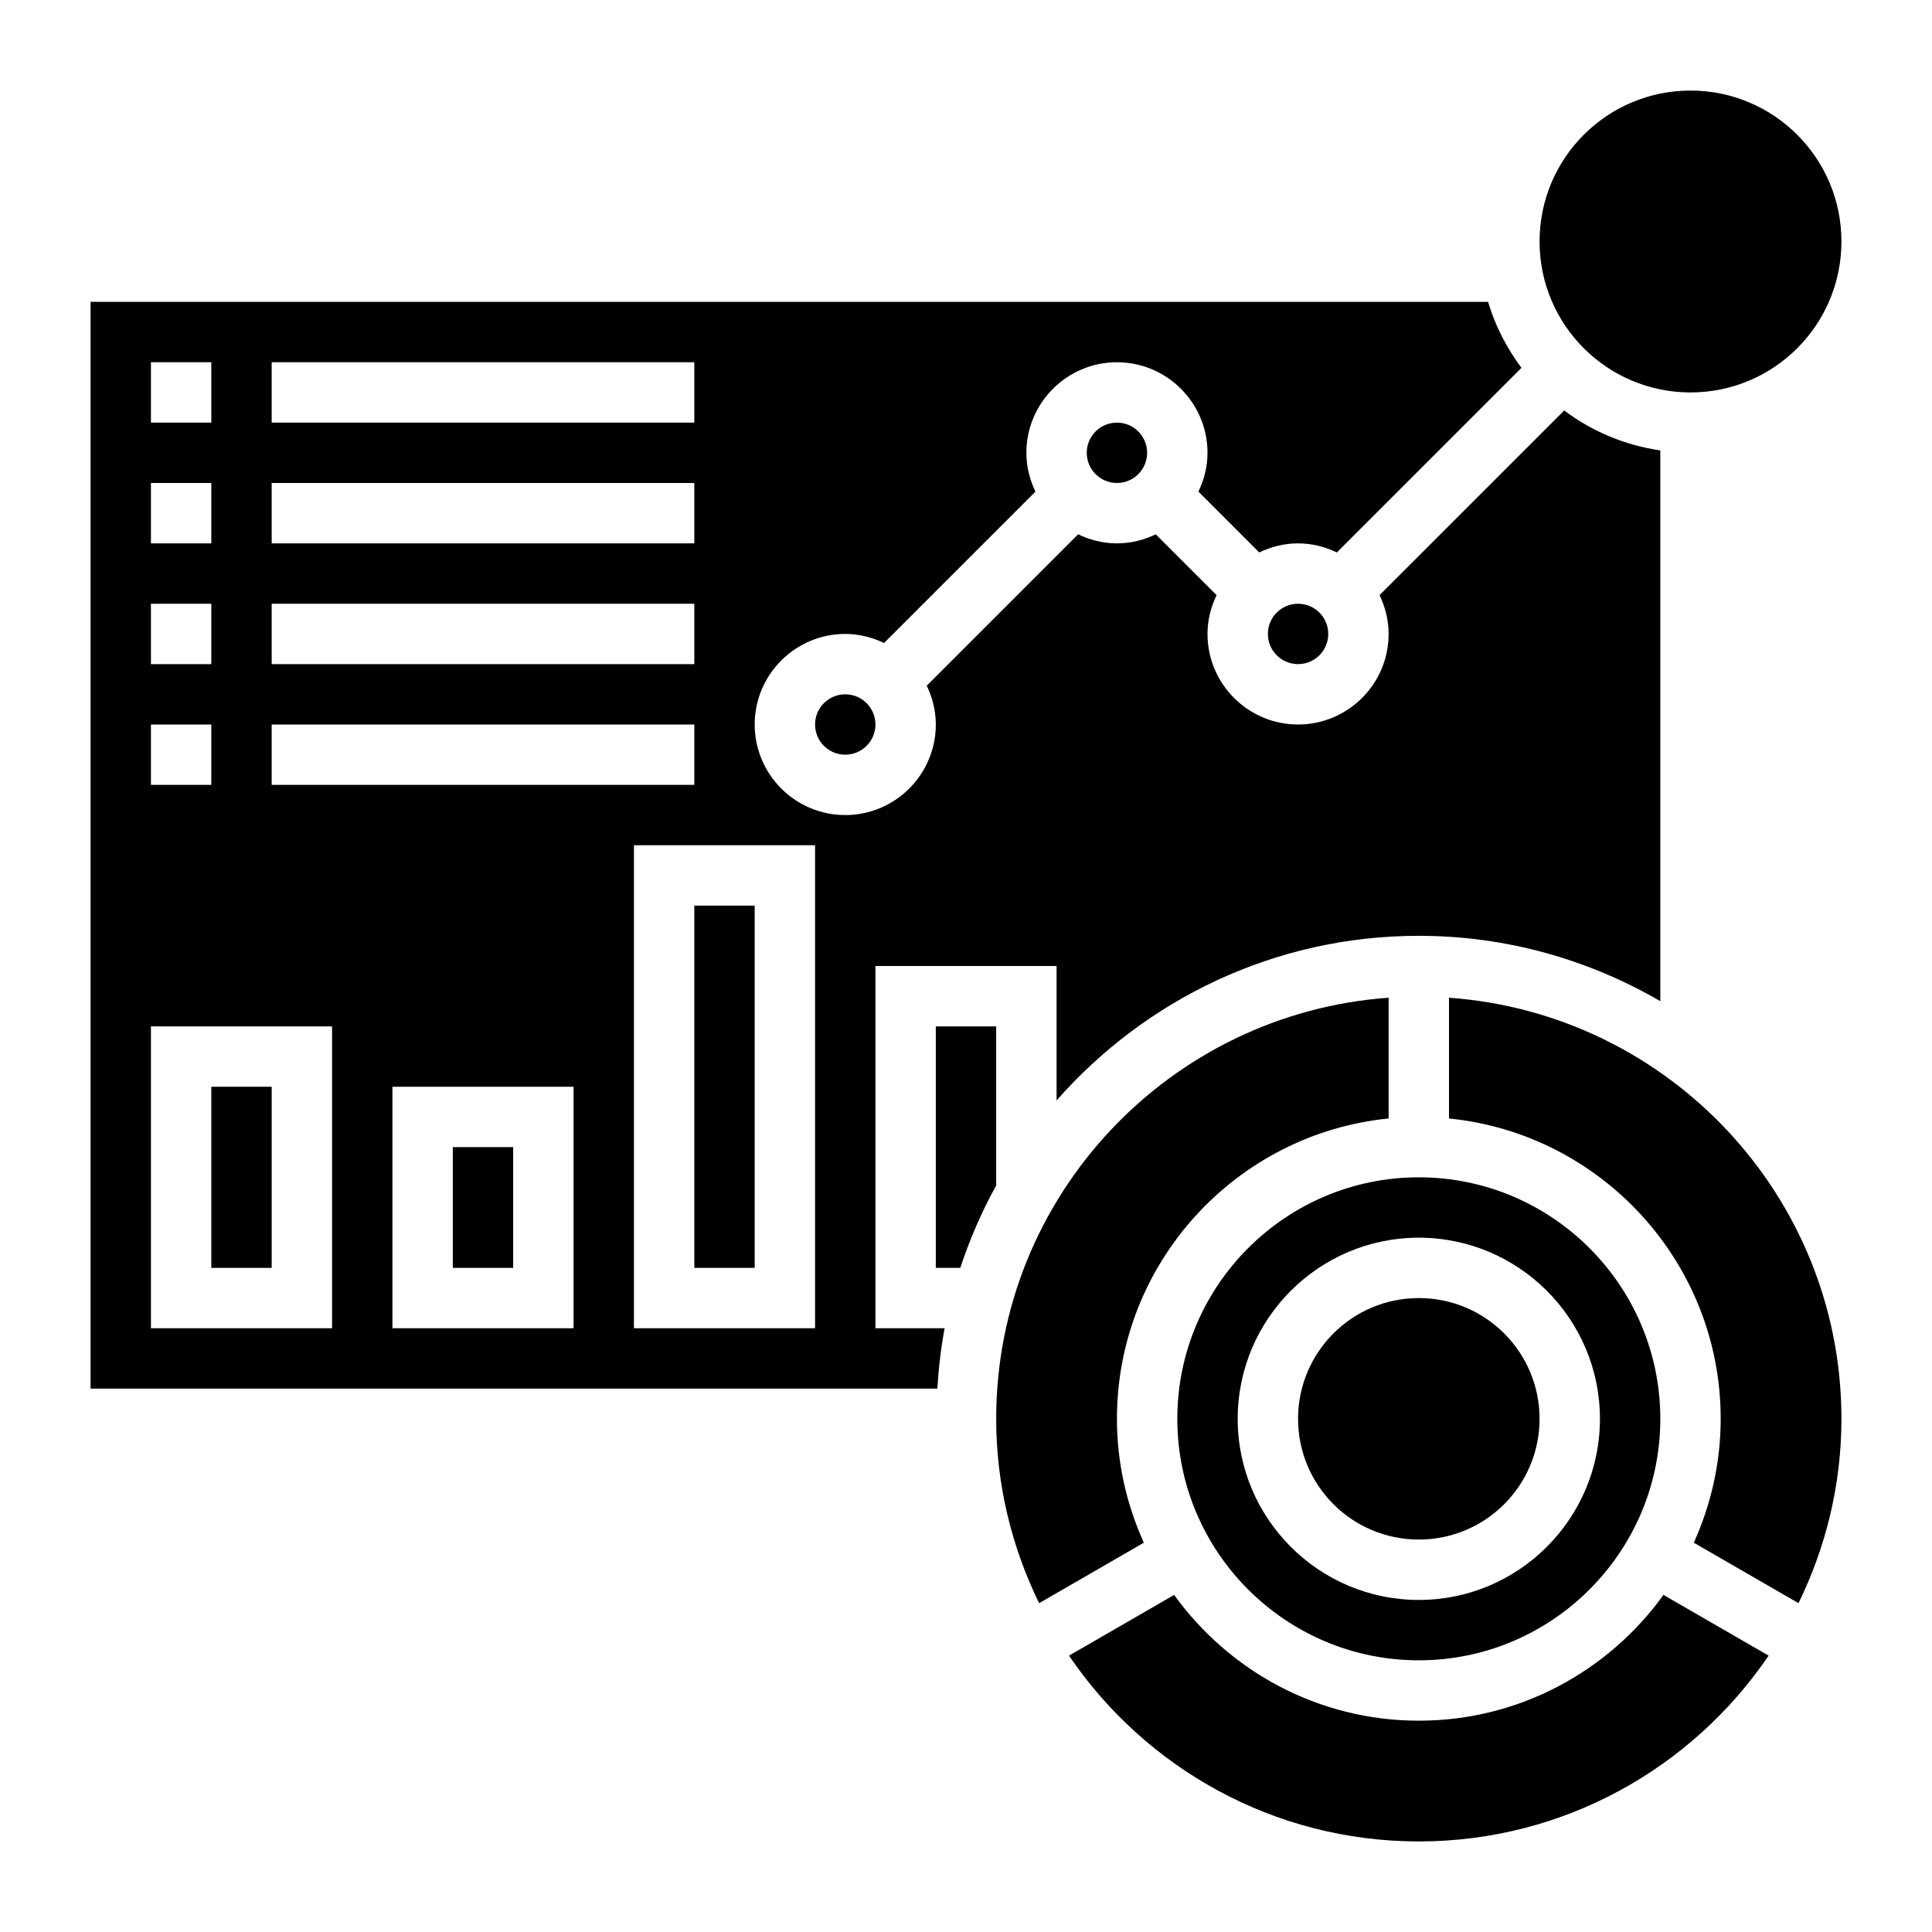
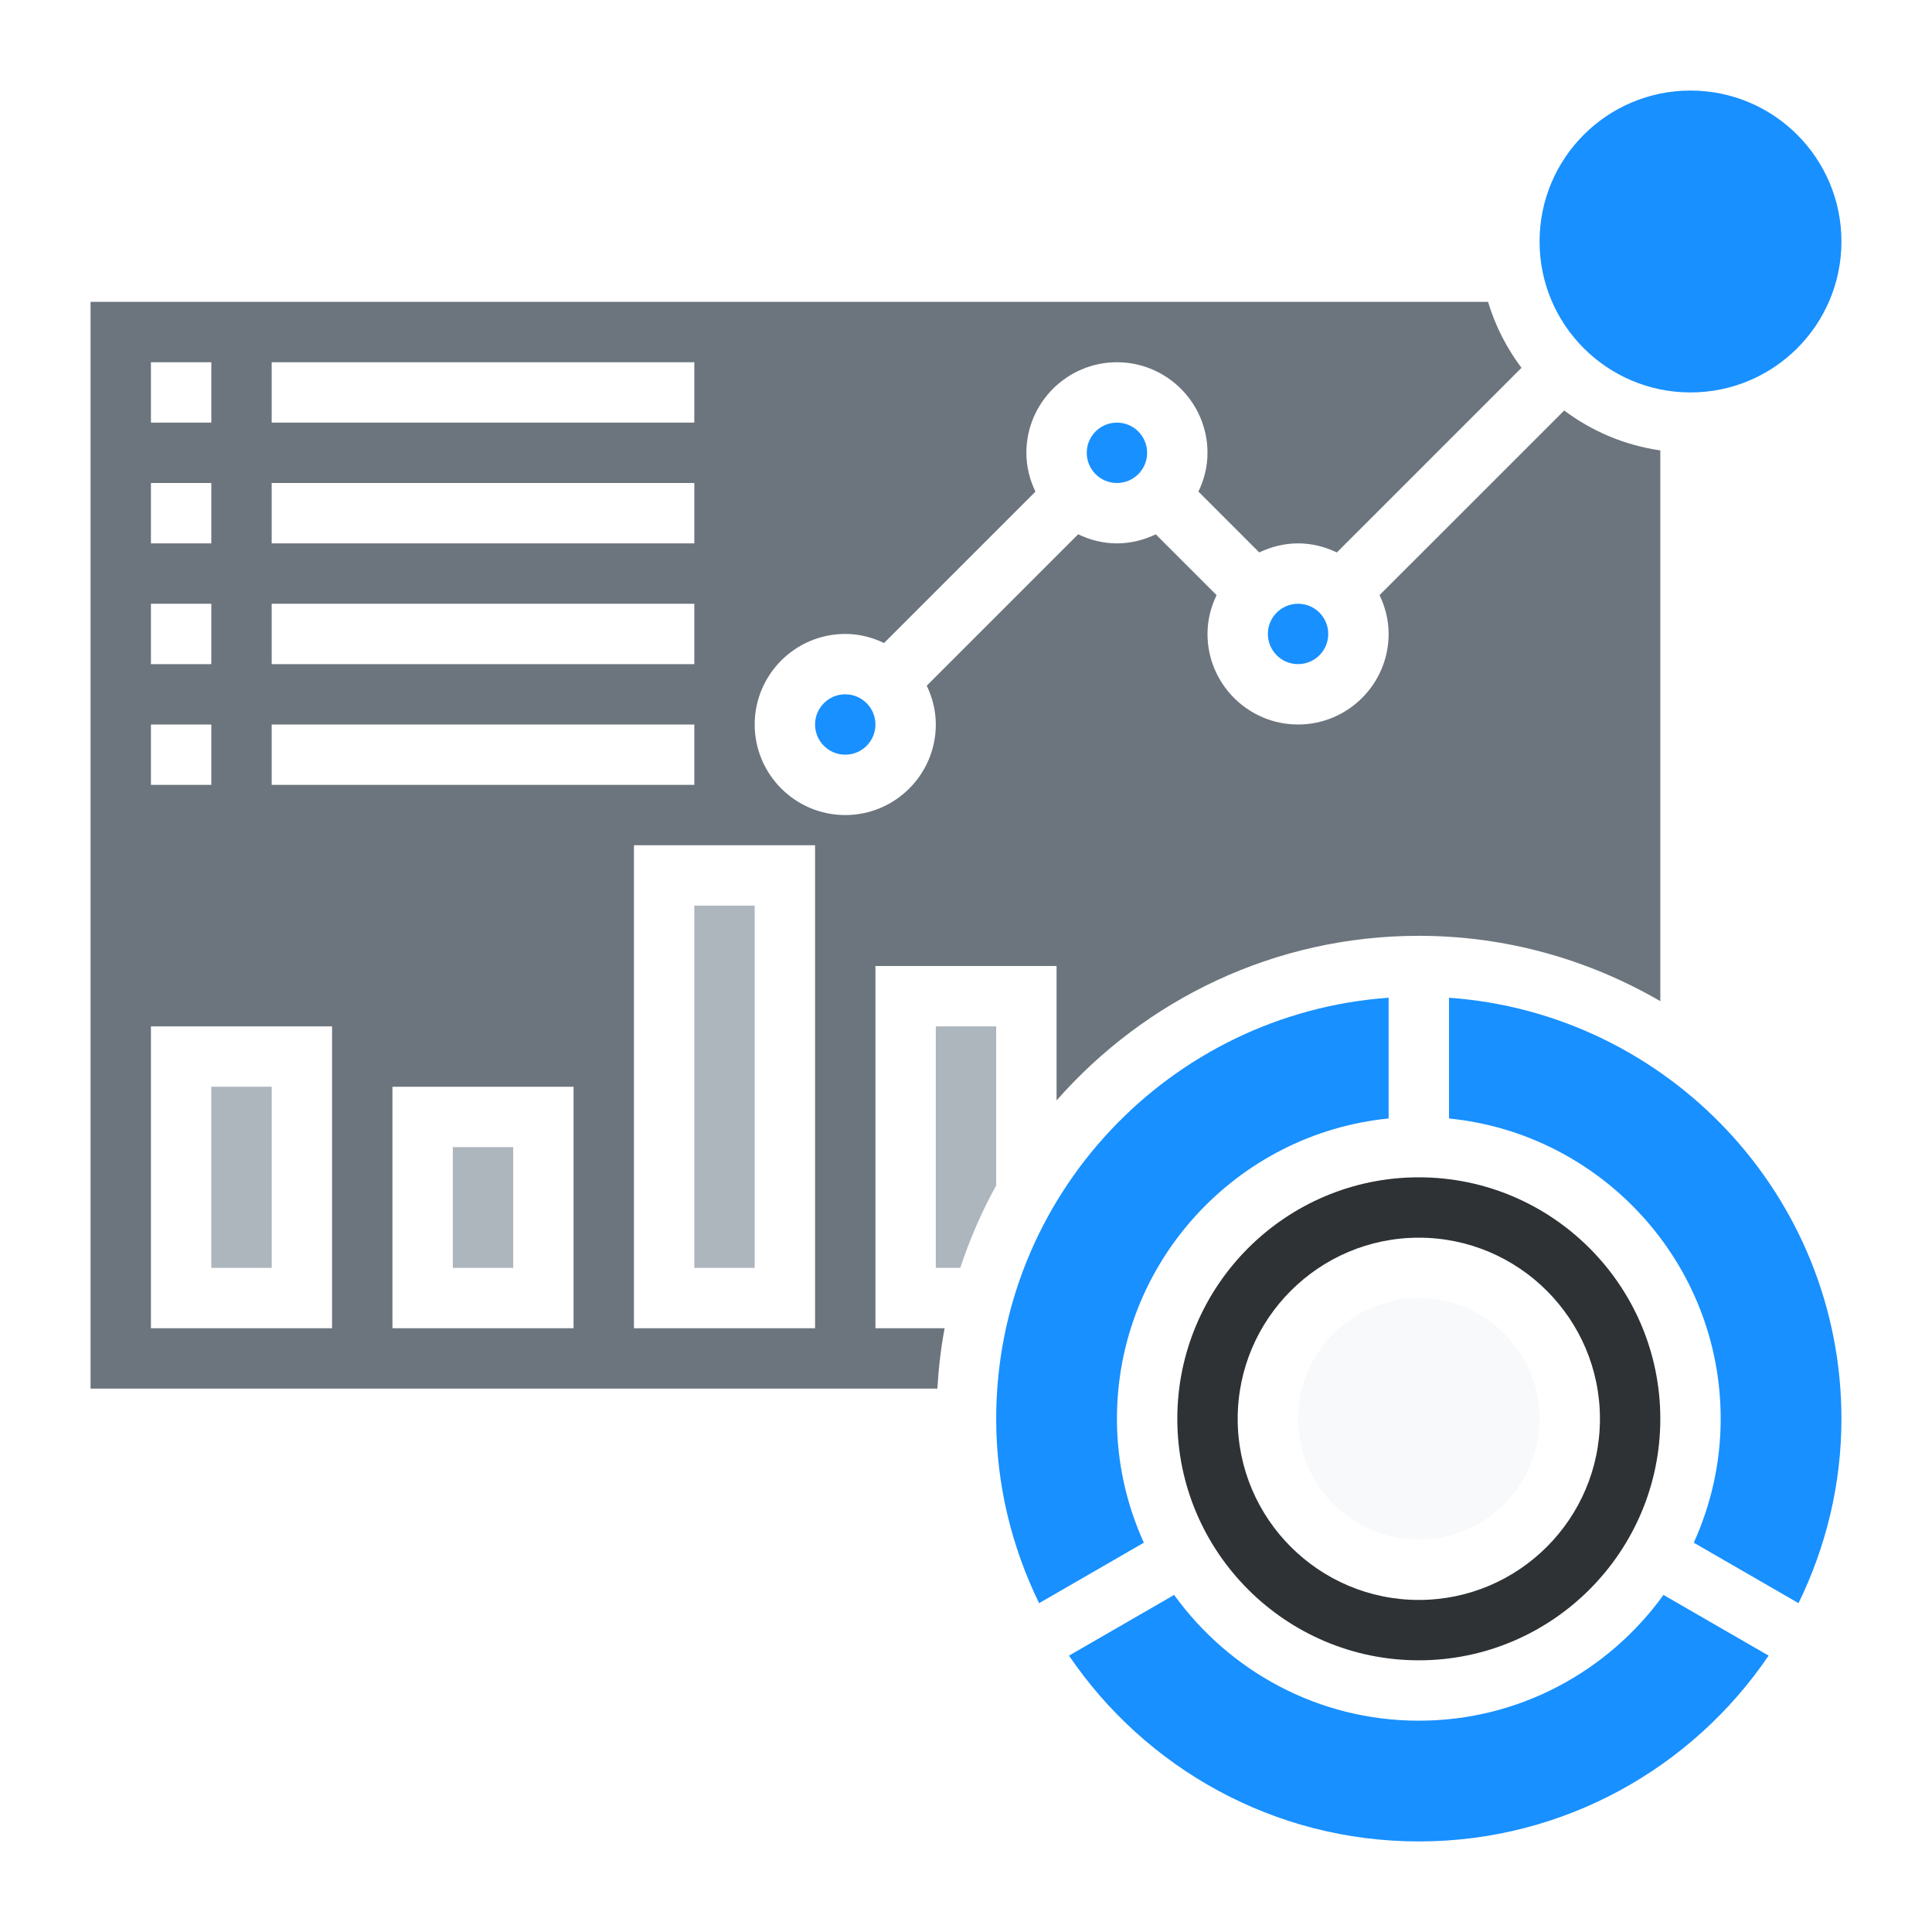
<svg xmlns="http://www.w3.org/2000/svg" version="1.1" x="0px" y="0px" viewBox="0 0 64 64" style="enable-background:new 0 0 64 64;" xml:space="preserve">
  <g>
-     <circle cx="56" cy="8" r="5" />
-     <rect x="23" y="30" width="2" height="12" />
-     <path d="M29,32h6v4.453C37.934,33.118,42.22,31,47,31c2.916,0,5.643,0.797,8,2.165V14.92c-1.183-0.17-2.269-0.636-3.184-1.322   l-6.117,6.116C45.887,20.106,46,20.538,46,21c0,1.654-1.346,3-3,3s-3-1.346-3-3c0-0.462,0.113-0.894,0.301-1.285l-2.015-2.015   C37.894,17.887,37.462,18,37,18s-0.894-0.113-1.285-0.301l-5.015,5.015C30.887,23.106,31,23.538,31,24c0,1.654-1.346,3-3,3   s-3-1.346-3-3s1.346-3,3-3c0.462,0,0.894,0.113,1.285,0.301l5.015-5.015C34.113,15.894,34,15.462,34,15c0-1.654,1.346-3,3-3   s3,1.346,3,3c0,0.462-0.113,0.894-0.301,1.285l2.015,2.015C42.106,18.113,42.538,18,43,18s0.894,0.113,1.285,0.301l6.116-6.116   c-0.488-0.651-0.868-1.386-1.107-2.185H3v36h28.051c0.042-0.678,0.117-1.347,0.241-2H29V32z M9,12h14v2H9V12z M9,16h14v2H9V16z    M9,20h14v2H9V20z M9,24h14v2H9V24z M5,12h2v2H5V12z M5,16h2v2H5V16z M5,20h2v2H5V20z M5,24h2v2H5V24z M11,44H5V34h6V44z M19,44h-6   v-8h6V44z M27,44h-6V28h6V44z" />
-     <path d="M48,33.051v4c5.046,0.504,9,4.773,9,9.949c0,1.463-0.324,2.85-0.891,4.104l3.469,2.003C60.48,51.259,61,49.191,61,47   C61,39.618,55.253,33.567,48,33.051z" />
-     <rect x="7" y="36" width="2" height="6" />
-     <circle cx="43" cy="21" r="1" />
-     <rect x="15" y="38" width="2" height="4" />
-     <circle cx="37" cy="15" r="1" />
-     <path d="M33,34h-2v8h0.811c0.314-0.951,0.71-1.865,1.189-2.729V34z" />
-     <path d="M37,47c0-5.176,3.954-9.446,9-9.949v-4C38.747,33.567,33,39.618,33,47c0,2.191,0.52,4.259,1.422,6.107l3.469-2.003   C37.324,49.85,37,48.463,37,47z" />
-     <path d="M39,47c0,4.411,3.589,8,8,8s8-3.589,8-8s-3.589-8-8-8S39,42.589,39,47z M47,41c3.309,0,6,2.691,6,6s-2.691,6-6,6   s-6-2.691-6-6S43.691,41,47,41z" />
-     <path d="M47,57c-3.336,0-6.287-1.648-8.105-4.166l-3.483,2.011C37.932,58.557,42.186,61,47,61s9.068-2.443,11.588-6.155   l-3.483-2.011C53.287,55.352,50.336,57,47,57z" />
-     <circle cx="28" cy="24" r="1" />
-     <circle cx="47" cy="47" r="4" />
+     <circle fill="#1890ff" cx="56" cy="8" r="5" />
+     <rect fill="#adb5bd" x="23" y="30" width="2" height="12" />
+     <path fill="#6c757d" d="M29,32h6v4.453C37.934,33.118,42.22,31,47,31c2.916,0,5.643,0.797,8,2.165V14.92c-1.183-0.17-2.269-0.636-3.184-1.322   l-6.117,6.116C45.887,20.106,46,20.538,46,21c0,1.654-1.346,3-3,3s-3-1.346-3-3c0-0.462,0.113-0.894,0.301-1.285l-2.015-2.015   C37.894,17.887,37.462,18,37,18s-0.894-0.113-1.285-0.301l-5.015,5.015C30.887,23.106,31,23.538,31,24c0,1.654-1.346,3-3,3   s-3-1.346-3-3s1.346-3,3-3c0.462,0,0.894,0.113,1.285,0.301l5.015-5.015C34.113,15.894,34,15.462,34,15c0-1.654,1.346-3,3-3   s3,1.346,3,3c0,0.462-0.113,0.894-0.301,1.285l2.015,2.015C42.106,18.113,42.538,18,43,18s0.894,0.113,1.285,0.301l6.116-6.116   c-0.488-0.651-0.868-1.386-1.107-2.185H3v36h28.051c0.042-0.678,0.117-1.347,0.241-2H29V32z M9,12h14v2H9V12z M9,16h14v2H9V16z    M9,20h14v2H9V20z M9,24h14v2H9V24z M5,12h2v2H5V12z M5,16h2v2H5V16z M5,20h2v2H5V20z M5,24h2v2H5V24z M11,44H5V34h6V44z M19,44h-6   v-8h6V44z M27,44h-6V28h6V44z" />
+     <path fill="#1890ff" d="M48,33.051v4c5.046,0.504,9,4.773,9,9.949c0,1.463-0.324,2.85-0.891,4.104l3.469,2.003C60.48,51.259,61,49.191,61,47   C61,39.618,55.253,33.567,48,33.051z" />
+     <rect fill="#adb5bd" x="7" y="36" width="2" height="6" />
+     <circle fill="#1890ff" cx="43" cy="21" r="1" />
+     <rect fill="#adb5bd" x="15" y="38" width="2" height="4" />
+     <circle fill="#1890ff" cx="37" cy="15" r="1" />
+     <path fill="#adb5bd" d="M33,34h-2v8h0.811c0.314-0.951,0.71-1.865,1.189-2.729V34z" />
+     <path fill="#1890ff" d="M37,47c0-5.176,3.954-9.446,9-9.949v-4C38.747,33.567,33,39.618,33,47c0,2.191,0.52,4.259,1.422,6.107l3.469-2.003   C37.324,49.85,37,48.463,37,47z" />
+     <path fill="#2e3235" d="M39,47c0,4.411,3.589,8,8,8s8-3.589,8-8s-3.589-8-8-8S39,42.589,39,47z M47,41c3.309,0,6,2.691,6,6s-2.691,6-6,6   s-6-2.691-6-6S43.691,41,47,41z" />
+     <path fill="#1890ff" d="M47,57c-3.336,0-6.287-1.648-8.105-4.166l-3.483,2.011C37.932,58.557,42.186,61,47,61s9.068-2.443,11.588-6.155   l-3.483-2.011C53.287,55.352,50.336,57,47,57z" />
+     <circle fill="#1890ff" cx="28" cy="24" r="1" />
+     <circle fill="#f8f9fa" cx="47" cy="47" r="4" />
  </g>
</svg>
